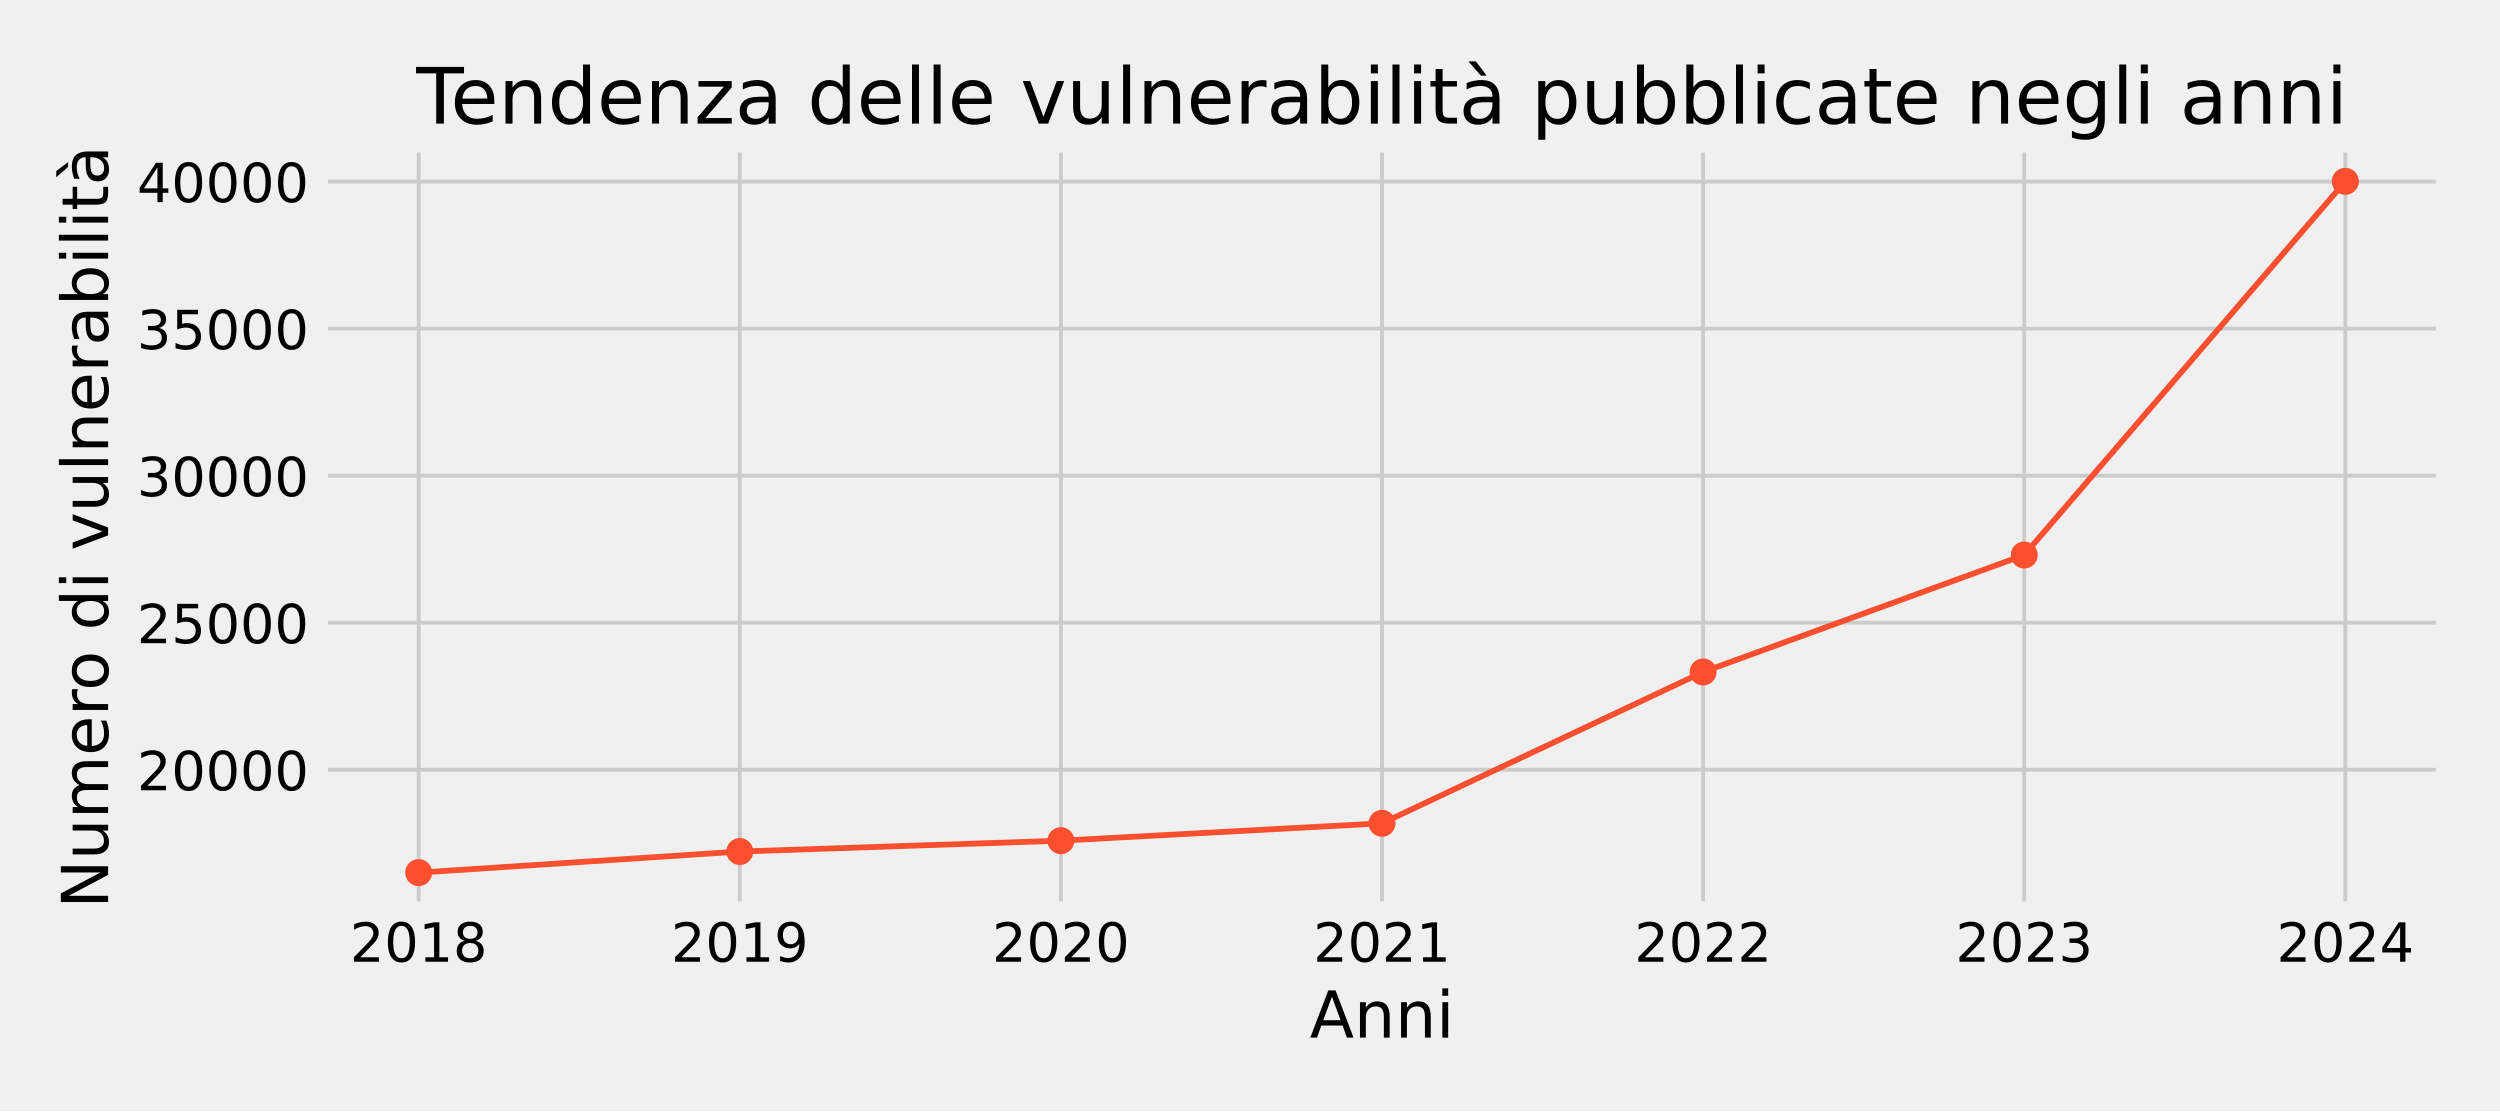
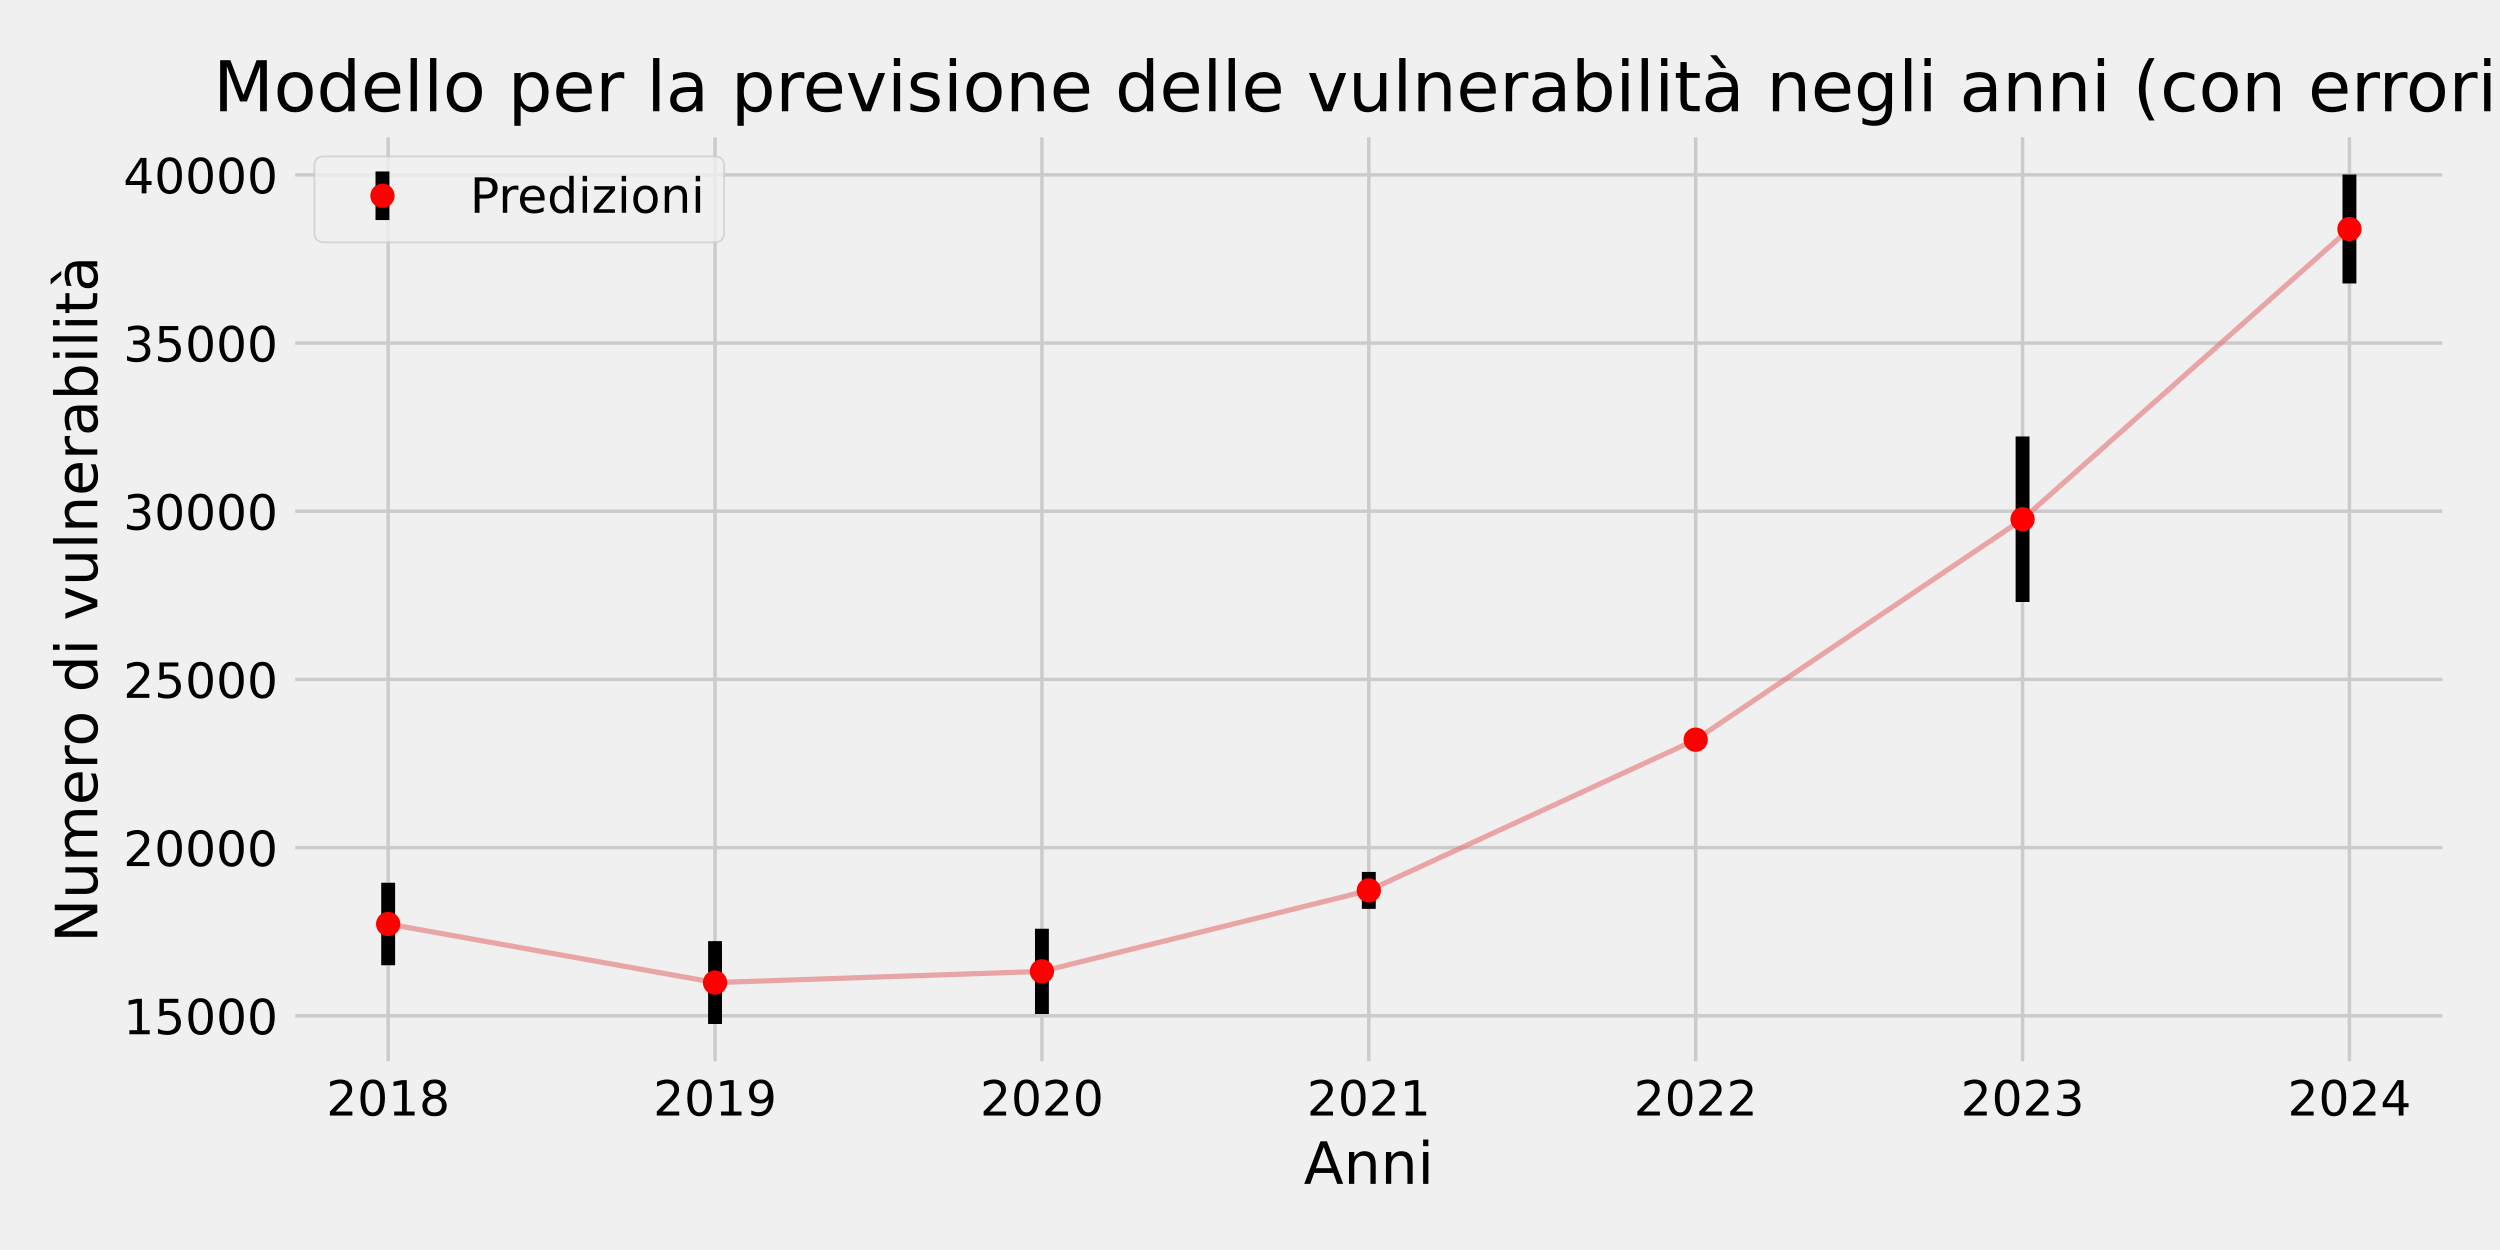
- <svg xmlns="http://www.w3.org/2000/svg" xmlns:xlink="http://www.w3.org/1999/xlink" width="648pt" height="288pt" viewBox="0 0 648 288" version="1.1">
+ <svg xmlns="http://www.w3.org/2000/svg" xmlns:xlink="http://www.w3.org/1999/xlink" width="720pt" height="360pt" viewBox="0 0 720 360" version="1.1">
  <defs>
    <style type="text/css">*{stroke-linejoin: round; stroke-linecap: butt}</style>
  </defs>
  <g id="figure_1">
    <g id="patch_1">
-       <path d="M 0 288  L 648 288  L 648 0  L 0 0  z " style="fill: #f0f0f0" />
+       <path d="M 0 360  L 720 360  L 720 0  L 0 0  z " style="fill: #f0f0f0" />
    </g>
    <g id="axes_1">
      <g id="patch_2">
-         <path d="M 83.55 235.14  L 632.88 235.14  L 632.88 38.04  L 83.55 38.04  z " style="fill: #f0f0f0" />
+         <path d="M 83.55 307.14  L 704.88 307.14  L 704.88 38.04  L 83.55 38.04  z " style="fill: #f0f0f0" />
      </g>
      <g id="matplotlib.axis_1">
        <g id="xtick_1">
          <g id="line2d_1">
-             <path d="M 108.52 235.14  L 108.52 38.04  " clip-path="url(#pa69c5b5492)" style="fill: none; stroke: #cbcbcb" />
+             <path d="M 111.792 307.14  L 111.792 38.04  " clip-path="url(#pb5e9bb5f07)" style="fill: none; stroke: #cbcbcb" />
          </g>
          <g id="line2d_2" />
          <g id="text_1">
-             <g transform="translate(90.70454 249.2778) scale(0.14 -0.14)">
+             <g transform="translate(93.97727 321.2778) scale(0.14 -0.14)">
              <defs>
                <path id="DejaVuSans-32" d="M 1228 531  L 3431 531  L 3431 0  L 469 0  L 469 531  Q 828 903 1448 1529  Q 2069 2156 2228 2338  Q 2531 2678 2651 2914  Q 2772 3150 2772 3378  Q 2772 3750 2511 3984  Q 2250 4219 1831 4219  Q 1534 4219 1204 4116  Q 875 4013 500 3803  L 500 4441  Q 881 4594 1212 4672  Q 1544 4750 1819 4750  Q 2544 4750 2975 4387  Q 3406 4025 3406 3419  Q 3406 3131 3298 2873  Q 3191 2616 2906 2266  Q 2828 2175 2409 1742  Q 1991 1309 1228 531  z " transform="scale(0.015625)" />
                <path id="DejaVuSans-30" d="M 2034 4250  Q 1547 4250 1301 3770  Q 1056 3291 1056 2328  Q 1056 1369 1301 889  Q 1547 409 2034 409  Q 2525 409 2770 889  Q 3016 1369 3016 2328  Q 3016 3291 2770 3770  Q 2525 4250 2034 4250  z M 2034 4750  Q 2819 4750 3233 4129  Q 3647 3509 3647 2328  Q 3647 1150 3233 529  Q 2819 -91 2034 -91  Q 1250 -91 836 529  Q 422 1150 422 2328  Q 422 3509 836 4129  Q 1250 4750 2034 4750  z " transform="scale(0.015625)" />
                <path id="DejaVuSans-31" d="M 794 531  L 1825 531  L 1825 4091  L 703 3866  L 703 4441  L 1819 4666  L 2450 4666  L 2450 531  L 3481 531  L 3481 0  L 794 0  L 794 531  z " transform="scale(0.015625)" />
                <path id="DejaVuSans-38" d="M 2034 2216  Q 1584 2216 1326 1975  Q 1069 1734 1069 1313  Q 1069 891 1326 650  Q 1584 409 2034 409  Q 2484 409 2743 651  Q 3003 894 3003 1313  Q 3003 1734 2745 1975  Q 2488 2216 2034 2216  z M 1403 2484  Q 997 2584 770 2862  Q 544 3141 544 3541  Q 544 4100 942 4425  Q 1341 4750 2034 4750  Q 2731 4750 3128 4425  Q 3525 4100 3525 3541  Q 3525 3141 3298 2862  Q 3072 2584 2669 2484  Q 3125 2378 3379 2068  Q 3634 1759 3634 1313  Q 3634 634 3220 271  Q 2806 -91 2034 -91  Q 1263 -91 848 271  Q 434 634 434 1313  Q 434 1759 690 2068  Q 947 2378 1403 2484  z M 1172 3481  Q 1172 3119 1398 2916  Q 1625 2713 2034 2713  Q 2441 2713 2670 2916  Q 2900 3119 2900 3481  Q 2900 3844 2670 4047  Q 2441 4250 2034 4250  Q 1625 4250 1398 4047  Q 1172 3844 1172 3481  z " transform="scale(0.015625)" />
              </defs>
              <use xlink:href="#DejaVuSans-32" />
              <use xlink:href="#DejaVuSans-30" x="63.623" />
              <use xlink:href="#DejaVuSans-31" x="127.246" />
              <use xlink:href="#DejaVuSans-38" x="190.869" />
            </g>
          </g>
        </g>
        <g id="xtick_2">
          <g id="line2d_3">
-             <path d="M 191.751 235.14  L 191.751 38.04  " clip-path="url(#pa69c5b5492)" style="fill: none; stroke: #cbcbcb" />
+             <path d="M 205.933 307.14  L 205.933 38.04  " clip-path="url(#pb5e9bb5f07)" style="fill: none; stroke: #cbcbcb" />
          </g>
          <g id="line2d_4" />
          <g id="text_2">
-             <g transform="translate(173.9364 249.2778) scale(0.14 -0.14)">
+             <g transform="translate(188.1182 321.2778) scale(0.14 -0.14)">
              <defs>
                <path id="DejaVuSans-39" d="M 703 97  L 703 672  Q 941 559 1184 500  Q 1428 441 1663 441  Q 2288 441 2617 861  Q 2947 1281 2994 2138  Q 2813 1869 2534 1725  Q 2256 1581 1919 1581  Q 1219 1581 811 2004  Q 403 2428 403 3163  Q 403 3881 828 4315  Q 1253 4750 1959 4750  Q 2769 4750 3195 4129  Q 3622 3509 3622 2328  Q 3622 1225 3098 567  Q 2575 -91 1691 -91  Q 1453 -91 1209 -44  Q 966 3 703 97  z M 1959 2075  Q 2384 2075 2632 2365  Q 2881 2656 2881 3163  Q 2881 3666 2632 3958  Q 2384 4250 1959 4250  Q 1534 4250 1286 3958  Q 1038 3666 1038 3163  Q 1038 2656 1286 2365  Q 1534 2075 1959 2075  z " transform="scale(0.015625)" />
              </defs>
              <use xlink:href="#DejaVuSans-32" />
              <use xlink:href="#DejaVuSans-30" x="63.623" />
              <use xlink:href="#DejaVuSans-31" x="127.246" />
              <use xlink:href="#DejaVuSans-39" x="190.869" />
            </g>
          </g>
        </g>
        <g id="xtick_3">
          <g id="line2d_5">
-             <path d="M 274.983 235.14  L 274.983 38.04  " clip-path="url(#pa69c5b5492)" style="fill: none; stroke: #cbcbcb" />
+             <path d="M 300.074 307.14  L 300.074 38.04  " clip-path="url(#pb5e9bb5f07)" style="fill: none; stroke: #cbcbcb" />
          </g>
          <g id="line2d_6" />
          <g id="text_3">
-             <g transform="translate(257.1682 249.2778) scale(0.14 -0.14)">
+             <g transform="translate(282.2591 321.2778) scale(0.14 -0.14)">
              <use xlink:href="#DejaVuSans-32" />
              <use xlink:href="#DejaVuSans-30" x="63.623" />
              <use xlink:href="#DejaVuSans-32" x="127.246" />
              <use xlink:href="#DejaVuSans-30" x="190.869" />
            </g>
          </g>
        </g>
        <g id="xtick_4">
          <g id="line2d_7">
-             <path d="M 358.215 235.14  L 358.215 38.04  " clip-path="url(#pa69c5b5492)" style="fill: none; stroke: #cbcbcb" />
+             <path d="M 394.215 307.14  L 394.215 38.04  " clip-path="url(#pb5e9bb5f07)" style="fill: none; stroke: #cbcbcb" />
          </g>
          <g id="line2d_8" />
          <g id="text_4">
-             <g transform="translate(340.4 249.2778) scale(0.14 -0.14)">
+             <g transform="translate(376.4 321.2778) scale(0.14 -0.14)">
              <use xlink:href="#DejaVuSans-32" />
              <use xlink:href="#DejaVuSans-30" x="63.623" />
              <use xlink:href="#DejaVuSans-32" x="127.246" />
              <use xlink:href="#DejaVuSans-31" x="190.869" />
            </g>
          </g>
        </g>
        <g id="xtick_5">
          <g id="line2d_9">
-             <path d="M 441.447 235.14  L 441.447 38.04  " clip-path="url(#pa69c5b5492)" style="fill: none; stroke: #cbcbcb" />
+             <path d="M 488.356 307.14  L 488.356 38.04  " clip-path="url(#pb5e9bb5f07)" style="fill: none; stroke: #cbcbcb" />
          </g>
          <g id="line2d_10" />
          <g id="text_5">
-             <g transform="translate(423.6318 249.2778) scale(0.14 -0.14)">
+             <g transform="translate(470.5409 321.2778) scale(0.14 -0.14)">
              <use xlink:href="#DejaVuSans-32" />
              <use xlink:href="#DejaVuSans-30" x="63.623" />
              <use xlink:href="#DejaVuSans-32" x="127.246" />
              <use xlink:href="#DejaVuSans-32" x="190.869" />
            </g>
          </g>
        </g>
        <g id="xtick_6">
          <g id="line2d_11">
-             <path d="M 524.679 235.14  L 524.679 38.04  " clip-path="url(#pa69c5b5492)" style="fill: none; stroke: #cbcbcb" />
+             <path d="M 582.497 307.14  L 582.497 38.04  " clip-path="url(#pb5e9bb5f07)" style="fill: none; stroke: #cbcbcb" />
          </g>
          <g id="line2d_12" />
          <g id="text_6">
-             <g transform="translate(506.8636 249.2778) scale(0.14 -0.14)">
+             <g transform="translate(564.6818 321.2778) scale(0.14 -0.14)">
              <defs>
                <path id="DejaVuSans-33" d="M 2597 2516  Q 3050 2419 3304 2112  Q 3559 1806 3559 1356  Q 3559 666 3084 287  Q 2609 -91 1734 -91  Q 1441 -91 1130 -33  Q 819 25 488 141  L 488 750  Q 750 597 1062 519  Q 1375 441 1716 441  Q 2309 441 2620 675  Q 2931 909 2931 1356  Q 2931 1769 2642 2001  Q 2353 2234 1838 2234  L 1294 2234  L 1294 2753  L 1863 2753  Q 2328 2753 2575 2939  Q 2822 3125 2822 3475  Q 2822 3834 2567 4026  Q 2313 4219 1838 4219  Q 1578 4219 1281 4162  Q 984 4106 628 3988  L 628 4550  Q 988 4650 1302 4700  Q 1616 4750 1894 4750  Q 2613 4750 3031 4423  Q 3450 4097 3450 3541  Q 3450 3153 3228 2886  Q 3006 2619 2597 2516  z " transform="scale(0.015625)" />
              </defs>
              <use xlink:href="#DejaVuSans-32" />
              <use xlink:href="#DejaVuSans-30" x="63.623" />
              <use xlink:href="#DejaVuSans-32" x="127.246" />
              <use xlink:href="#DejaVuSans-33" x="190.869" />
            </g>
          </g>
        </g>
        <g id="xtick_7">
          <g id="line2d_13">
-             <path d="M 607.91 235.14  L 607.91 38.04  " clip-path="url(#pa69c5b5492)" style="fill: none; stroke: #cbcbcb" />
+             <path d="M 676.638 307.14  L 676.638 38.04  " clip-path="url(#pb5e9bb5f07)" style="fill: none; stroke: #cbcbcb" />
          </g>
          <g id="line2d_14" />
          <g id="text_7">
-             <g transform="translate(590.0955 249.2778) scale(0.14 -0.14)">
+             <g transform="translate(658.8227 321.2778) scale(0.14 -0.14)">
              <defs>
                <path id="DejaVuSans-34" d="M 2419 4116  L 825 1625  L 2419 1625  L 2419 4116  z M 2253 4666  L 3047 4666  L 3047 1625  L 3713 1625  L 3713 1100  L 3047 1100  L 3047 0  L 2419 0  L 2419 1100  L 313 1100  L 313 1709  L 2253 4666  z " transform="scale(0.015625)" />
              </defs>
              <use xlink:href="#DejaVuSans-32" />
              <use xlink:href="#DejaVuSans-30" x="63.623" />
              <use xlink:href="#DejaVuSans-32" x="127.246" />
              <use xlink:href="#DejaVuSans-34" x="190.869" />
            </g>
          </g>
        </g>
        <g id="text_8">
-           <g transform="translate(339.4882 268.9547) scale(0.168 -0.168)">
+           <g transform="translate(375.4882 340.9547) scale(0.168 -0.168)">
            <defs>
              <path id="DejaVuSans-41" d="M 2188 4044  L 1331 1722  L 3047 1722  L 2188 4044  z M 1831 4666  L 2547 4666  L 4325 0  L 3669 0  L 3244 1197  L 1141 1197  L 716 0  L 50 0  L 1831 4666  z " transform="scale(0.015625)" />
              <path id="DejaVuSans-6e" d="M 3513 2113  L 3513 0  L 2938 0  L 2938 2094  Q 2938 2591 2744 2837  Q 2550 3084 2163 3084  Q 1697 3084 1428 2787  Q 1159 2491 1159 1978  L 1159 0  L 581 0  L 581 3500  L 1159 3500  L 1159 2956  Q 1366 3272 1645 3428  Q 1925 3584 2291 3584  Q 2894 3584 3203 3211  Q 3513 2838 3513 2113  z " transform="scale(0.015625)" />
              <path id="DejaVuSans-69" d="M 603 3500  L 1178 3500  L 1178 0  L 603 0  L 603 3500  z M 603 4863  L 1178 4863  L 1178 4134  L 603 4134  L 603 4863  z " transform="scale(0.015625)" />
            </defs>
            <use xlink:href="#DejaVuSans-41" />
            <use xlink:href="#DejaVuSans-6e" x="68.408" />
            <use xlink:href="#DejaVuSans-6e" x="131.787" />
            <use xlink:href="#DejaVuSans-69" x="195.166" />
          </g>
        </g>
      </g>
      <g id="matplotlib.axis_2">
        <g id="ytick_1">
          <g id="line2d_15">
-             <path d="M 83.55 199.517  L 632.88 199.517  " clip-path="url(#pa69c5b5492)" style="fill: none; stroke: #cbcbcb" />
+             <path d="M 83.55 292.547  L 704.88 292.547  " clip-path="url(#pb5e9bb5f07)" style="fill: none; stroke: #cbcbcb" />
          </g>
          <g id="line2d_16" />
          <g id="text_9">
-             <g transform="translate(35.5125 204.8364) scale(0.14 -0.14)">
-               <use xlink:href="#DejaVuSans-32" />
-               <use xlink:href="#DejaVuSans-30" x="63.623" />
-               <use xlink:href="#DejaVuSans-30" x="127.246" />
-               <use xlink:href="#DejaVuSans-30" x="190.869" />
-               <use xlink:href="#DejaVuSans-30" x="254.492" />
-             </g>
-           </g>
-         </g>
-         <g id="ytick_2">
-           <g id="line2d_17">
-             <path d="M 83.55 161.405  L 632.88 161.405  " clip-path="url(#pa69c5b5492)" style="fill: none; stroke: #cbcbcb" />
-           </g>
-           <g id="line2d_18" />
-           <g id="text_10">
-             <g transform="translate(35.5125 166.7239) scale(0.14 -0.14)">
+             <g transform="translate(35.5125 297.8661) scale(0.14 -0.14)">
              <defs>
                <path id="DejaVuSans-35" d="M 691 4666  L 3169 4666  L 3169 4134  L 1269 4134  L 1269 2991  Q 1406 3038 1543 3061  Q 1681 3084 1819 3084  Q 2600 3084 3056 2656  Q 3513 2228 3513 1497  Q 3513 744 3044 326  Q 2575 -91 1722 -91  Q 1428 -91 1123 -41  Q 819 9 494 109  L 494 744  Q 775 591 1075 516  Q 1375 441 1709 441  Q 2250 441 2565 725  Q 2881 1009 2881 1497  Q 2881 1984 2565 2268  Q 2250 2553 1709 2553  Q 1456 2553 1204 2497  Q 953 2441 691 2322  L 691 4666  z " transform="scale(0.015625)" />
              </defs>
-               <use xlink:href="#DejaVuSans-32" />
+               <use xlink:href="#DejaVuSans-31" />
              <use xlink:href="#DejaVuSans-35" x="63.623" />
+               <use xlink:href="#DejaVuSans-30" x="127.246" />
+               <use xlink:href="#DejaVuSans-30" x="190.869" />
+               <use xlink:href="#DejaVuSans-30" x="254.492" />
+             </g>
+           </g>
+         </g>
+         <g id="ytick_2">
+           <g id="line2d_17">
+             <path d="M 83.55 244.11  L 704.88 244.11  " clip-path="url(#pb5e9bb5f07)" style="fill: none; stroke: #cbcbcb" />
+           </g>
+           <g id="line2d_18" />
+           <g id="text_10">
+             <g transform="translate(35.5125 249.4285) scale(0.14 -0.14)">
+               <use xlink:href="#DejaVuSans-32" />
+               <use xlink:href="#DejaVuSans-30" x="63.623" />
              <use xlink:href="#DejaVuSans-30" x="127.246" />
              <use xlink:href="#DejaVuSans-30" x="190.869" />
              <use xlink:href="#DejaVuSans-30" x="254.492" />
            </g>
          </g>
        </g>
        <g id="ytick_3">
          <g id="line2d_19">
-             <path d="M 83.55 123.293  L 632.88 123.293  " clip-path="url(#pa69c5b5492)" style="fill: none; stroke: #cbcbcb" />
+             <path d="M 83.55 195.672  L 704.88 195.672  " clip-path="url(#pb5e9bb5f07)" style="fill: none; stroke: #cbcbcb" />
          </g>
          <g id="line2d_20" />
          <g id="text_11">
-             <g transform="translate(35.5125 128.6115) scale(0.14 -0.14)">
-               <use xlink:href="#DejaVuSans-33" />
-               <use xlink:href="#DejaVuSans-30" x="63.623" />
+             <g transform="translate(35.5125 200.9908) scale(0.14 -0.14)">
+               <use xlink:href="#DejaVuSans-32" />
+               <use xlink:href="#DejaVuSans-35" x="63.623" />
              <use xlink:href="#DejaVuSans-30" x="127.246" />
              <use xlink:href="#DejaVuSans-30" x="190.869" />
              <use xlink:href="#DejaVuSans-30" x="254.492" />
            </g>
          </g>
        </g>
        <g id="ytick_4">
          <g id="line2d_21">
-             <path d="M 83.55 85.18  L 632.88 85.18  " clip-path="url(#pa69c5b5492)" style="fill: none; stroke: #cbcbcb" />
+             <path d="M 83.55 147.234  L 704.88 147.234  " clip-path="url(#pb5e9bb5f07)" style="fill: none; stroke: #cbcbcb" />
          </g>
          <g id="line2d_22" />
          <g id="text_12">
-             <g transform="translate(35.5125 90.49904) scale(0.14 -0.14)">
+             <g transform="translate(35.5125 152.5532) scale(0.14 -0.14)">
+               <use xlink:href="#DejaVuSans-33" />
+               <use xlink:href="#DejaVuSans-30" x="63.623" />
+               <use xlink:href="#DejaVuSans-30" x="127.246" />
+               <use xlink:href="#DejaVuSans-30" x="190.869" />
+               <use xlink:href="#DejaVuSans-30" x="254.492" />
+             </g>
+           </g>
+         </g>
+         <g id="ytick_5">
+           <g id="line2d_23">
+             <path d="M 83.55 98.797  L 704.88 98.797  " clip-path="url(#pb5e9bb5f07)" style="fill: none; stroke: #cbcbcb" />
+           </g>
+           <g id="line2d_24" />
+           <g id="text_13">
+             <g transform="translate(35.5125 104.1155) scale(0.14 -0.14)">
              <use xlink:href="#DejaVuSans-33" />
              <use xlink:href="#DejaVuSans-35" x="63.623" />
              <use xlink:href="#DejaVuSans-30" x="127.246" />
              <use xlink:href="#DejaVuSans-30" x="190.869" />
              <use xlink:href="#DejaVuSans-30" x="254.492" />
            </g>
          </g>
        </g>
-         <g id="ytick_5">
-           <g id="line2d_23">
-             <path d="M 83.55 47.068  L 632.88 47.068  " clip-path="url(#pa69c5b5492)" style="fill: none; stroke: #cbcbcb" />
-           </g>
-           <g id="line2d_24" />
-           <g id="text_13">
-             <g transform="translate(35.5125 52.3866) scale(0.14 -0.14)">
+         <g id="ytick_6">
+           <g id="line2d_25">
+             <path d="M 83.55 50.359  L 704.88 50.359  " clip-path="url(#pb5e9bb5f07)" style="fill: none; stroke: #cbcbcb" />
+           </g>
+           <g id="line2d_26" />
+           <g id="text_14">
+             <g transform="translate(35.5125 55.67791) scale(0.14 -0.14)">
              <use xlink:href="#DejaVuSans-34" />
              <use xlink:href="#DejaVuSans-30" x="63.623" />
              <use xlink:href="#DejaVuSans-30" x="127.246" />
              <use xlink:href="#DejaVuSans-30" x="190.869" />
              <use xlink:href="#DejaVuSans-30" x="254.492" />
            </g>
          </g>
        </g>
-         <g id="text_14">
-           <g transform="translate(28.01863 235.4541) rotate(-90) scale(0.168 -0.168)">
+         <g id="text_15">
+           <g transform="translate(28.01863 271.4541) rotate(-90) scale(0.168 -0.168)">
            <defs>
              <path id="DejaVuSans-4e" d="M 628 4666  L 1478 4666  L 3547 763  L 3547 4666  L 4159 4666  L 4159 0  L 3309 0  L 1241 3903  L 1241 0  L 628 0  L 628 4666  z " transform="scale(0.015625)" />
              <path id="DejaVuSans-75" d="M 544 1381  L 544 3500  L 1119 3500  L 1119 1403  Q 1119 906 1312 657  Q 1506 409 1894 409  Q 2359 409 2629 706  Q 2900 1003 2900 1516  L 2900 3500  L 3475 3500  L 3475 0  L 2900 0  L 2900 538  Q 2691 219 2414 64  Q 2138 -91 1772 -91  Q 1169 -91 856 284  Q 544 659 544 1381  z M 1991 3584  L 1991 3584  z " transform="scale(0.015625)" />
              <path id="DejaVuSans-6d" d="M 3328 2828  Q 3544 3216 3844 3400  Q 4144 3584 4550 3584  Q 5097 3584 5394 3201  Q 5691 2819 5691 2113  L 5691 0  L 5113 0  L 5113 2094  Q 5113 2597 4934 2840  Q 4756 3084 4391 3084  Q 3944 3084 3684 2787  Q 3425 2491 3425 1978  L 3425 0  L 2847 0  L 2847 2094  Q 2847 2600 2669 2842  Q 2491 3084 2119 3084  Q 1678 3084 1418 2786  Q 1159 2488 1159 1978  L 1159 0  L 581 0  L 581 3500  L 1159 3500  L 1159 2956  Q 1356 3278 1631 3431  Q 1906 3584 2284 3584  Q 2666 3584 2933 3390  Q 3200 3197 3328 2828  z " transform="scale(0.015625)" />
              <path id="DejaVuSans-65" d="M 3597 1894  L 3597 1613  L 953 1613  Q 991 1019 1311 708  Q 1631 397 2203 397  Q 2534 397 2845 478  Q 3156 559 3463 722  L 3463 178  Q 3153 47 2828 -22  Q 2503 -91 2169 -91  Q 1331 -91 842 396  Q 353 884 353 1716  Q 353 2575 817 3079  Q 1281 3584 2069 3584  Q 2775 3584 3186 3129  Q 3597 2675 3597 1894  z M 3022 2063  Q 3016 2534 2758 2815  Q 2500 3097 2075 3097  Q 1594 3097 1305 2825  Q 1016 2553 972 2059  L 3022 2063  z " transform="scale(0.015625)" />
              <path id="DejaVuSans-72" d="M 2631 2963  Q 2534 3019 2420 3045  Q 2306 3072 2169 3072  Q 1681 3072 1420 2755  Q 1159 2438 1159 1844  L 1159 0  L 581 0  L 581 3500  L 1159 3500  L 1159 2956  Q 1341 3275 1631 3429  Q 1922 3584 2338 3584  Q 2397 3584 2469 3576  Q 2541 3569 2628 3553  L 2631 2963  z " transform="scale(0.015625)" />
              <path id="DejaVuSans-6f" d="M 1959 3097  Q 1497 3097 1228 2736  Q 959 2375 959 1747  Q 959 1119 1226 758  Q 1494 397 1959 397  Q 2419 397 2687 759  Q 2956 1122 2956 1747  Q 2956 2369 2687 2733  Q 2419 3097 1959 3097  z M 1959 3584  Q 2709 3584 3137 3096  Q 3566 2609 3566 1747  Q 3566 888 3137 398  Q 2709 -91 1959 -91  Q 1206 -91 779 398  Q 353 888 353 1747  Q 353 2609 779 3096  Q 1206 3584 1959 3584  z " transform="scale(0.015625)" />
              <path id="DejaVuSans-20" transform="scale(0.015625)" />
              <path id="DejaVuSans-64" d="M 2906 2969  L 2906 4863  L 3481 4863  L 3481 0  L 2906 0  L 2906 525  Q 2725 213 2448 61  Q 2172 -91 1784 -91  Q 1150 -91 751 415  Q 353 922 353 1747  Q 353 2572 751 3078  Q 1150 3584 1784 3584  Q 2172 3584 2448 3432  Q 2725 3281 2906 2969  z M 947 1747  Q 947 1113 1208 752  Q 1469 391 1925 391  Q 2381 391 2643 752  Q 2906 1113 2906 1747  Q 2906 2381 2643 2742  Q 2381 3103 1925 3103  Q 1469 3103 1208 2742  Q 947 2381 947 1747  z " transform="scale(0.015625)" />
              <path id="DejaVuSans-76" d="M 191 3500  L 800 3500  L 1894 563  L 2988 3500  L 3597 3500  L 2284 0  L 1503 0  L 191 3500  z " transform="scale(0.015625)" />
              <path id="DejaVuSans-6c" d="M 603 4863  L 1178 4863  L 1178 0  L 603 0  L 603 4863  z " transform="scale(0.015625)" />
              <path id="DejaVuSans-61" d="M 2194 1759  Q 1497 1759 1228 1600  Q 959 1441 959 1056  Q 959 750 1161 570  Q 1363 391 1709 391  Q 2188 391 2477 730  Q 2766 1069 2766 1631  L 2766 1759  L 2194 1759  z M 3341 1997  L 3341 0  L 2766 0  L 2766 531  Q 2569 213 2275 61  Q 1981 -91 1556 -91  Q 1019 -91 701 211  Q 384 513 384 1019  Q 384 1609 779 1909  Q 1175 2209 1959 2209  L 2766 2209  L 2766 2266  Q 2766 2663 2505 2880  Q 2244 3097 1772 3097  Q 1472 3097 1187 3025  Q 903 2953 641 2809  L 641 3341  Q 956 3463 1253 3523  Q 1550 3584 1831 3584  Q 2591 3584 2966 3190  Q 3341 2797 3341 1997  z " transform="scale(0.015625)" />
              <path id="DejaVuSans-62" d="M 3116 1747  Q 3116 2381 2855 2742  Q 2594 3103 2138 3103  Q 1681 3103 1420 2742  Q 1159 2381 1159 1747  Q 1159 1113 1420 752  Q 1681 391 2138 391  Q 2594 391 2855 752  Q 3116 1113 3116 1747  z M 1159 2969  Q 1341 3281 1617 3432  Q 1894 3584 2278 3584  Q 2916 3584 3314 3078  Q 3713 2572 3713 1747  Q 3713 922 3314 415  Q 2916 -91 2278 -91  Q 1894 -91 1617 61  Q 1341 213 1159 525  L 1159 0  L 581 0  L 581 4863  L 1159 4863  L 1159 2969  z " transform="scale(0.015625)" />
              <path id="DejaVuSans-74" d="M 1172 4494  L 1172 3500  L 2356 3500  L 2356 3053  L 1172 3053  L 1172 1153  Q 1172 725 1289 603  Q 1406 481 1766 481  L 2356 481  L 2356 0  L 1766 0  Q 1100 0 847 248  Q 594 497 594 1153  L 594 3053  L 172 3053  L 172 3500  L 594 3500  L 594 4494  L 1172 4494  z " transform="scale(0.015625)" />
              <path id="DejaVuSans-e0" d="M 2194 1759  Q 1497 1759 1228 1600  Q 959 1441 959 1056  Q 959 750 1161 570  Q 1363 391 1709 391  Q 2188 391 2477 730  Q 2766 1069 2766 1631  L 2766 1759  L 2194 1759  z M 3341 1997  L 3341 0  L 2766 0  L 2766 531  Q 2569 213 2275 61  Q 1981 -91 1556 -91  Q 1019 -91 701 211  Q 384 513 384 1019  Q 384 1609 779 1909  Q 1175 2209 1959 2209  L 2766 2209  L 2766 2266  Q 2766 2663 2505 2880  Q 2244 3097 1772 3097  Q 1472 3097 1187 3025  Q 903 2953 641 2809  L 641 3341  Q 956 3463 1253 3523  Q 1550 3584 1831 3584  Q 2591 3584 2966 3190  Q 3341 2797 3341 1997  z M 1403 5119  L 2284 3950  L 1806 3950  L 787 5119  L 1403 5119  z " transform="scale(0.015625)" />
            </defs>
            <use xlink:href="#DejaVuSans-4e" />
            <use xlink:href="#DejaVuSans-75" x="74.805" />
            <use xlink:href="#DejaVuSans-6d" x="138.184" />
            <use xlink:href="#DejaVuSans-65" x="235.596" />
            <use xlink:href="#DejaVuSans-72" x="297.119" />
            <use xlink:href="#DejaVuSans-6f" x="335.982" />
            <use xlink:href="#DejaVuSans-20" x="397.164" />
            <use xlink:href="#DejaVuSans-64" x="428.951" />
            <use xlink:href="#DejaVuSans-69" x="492.428" />
            <use xlink:href="#DejaVuSans-20" x="520.211" />
            <use xlink:href="#DejaVuSans-76" x="551.998" />
            <use xlink:href="#DejaVuSans-75" x="611.178" />
            <use xlink:href="#DejaVuSans-6c" x="674.557" />
            <use xlink:href="#DejaVuSans-6e" x="702.34" />
            <use xlink:href="#DejaVuSans-65" x="765.719" />
            <use xlink:href="#DejaVuSans-72" x="827.242" />
            <use xlink:href="#DejaVuSans-61" x="868.355" />
            <use xlink:href="#DejaVuSans-62" x="929.635" />
            <use xlink:href="#DejaVuSans-69" x="993.111" />
            <use xlink:href="#DejaVuSans-6c" x="1020.895" />
            <use xlink:href="#DejaVuSans-69" x="1048.678" />
            <use xlink:href="#DejaVuSans-74" x="1076.461" />
            <use xlink:href="#DejaVuSans-e0" x="1115.67" />
          </g>
        </g>
      </g>
-       <g id="line2d_25">
-         <path d="M 108.52 226.181  L 191.751 220.716  L 274.983 217.895  L 358.215 213.398  L 441.447 174.173  L 524.679 143.858  L 607.91 46.999  " clip-path="url(#pa69c5b5492)" style="fill: none; stroke: #fc4f30; stroke-width: 1.5" />
+       <g id="line2d_27">
+         <path d="M 111.792 266.117  L 205.933 282.979  L 300.074 279.753  L 394.215 256.437  L 488.356 213.031  L 582.497 149.536  L 676.638 65.952  " clip-path="url(#pb5e9bb5f07)" style="fill: none; stroke: #e57373; stroke-opacity: 0.6; stroke-width: 1.5" />
+       </g>
+       <g id="LineCollection_1">
+         <path d="M 111.792 277.997  L 111.792 254.237  " clip-path="url(#pb5e9bb5f07)" style="fill: none; stroke: #000000; stroke-width: 4" />
+         <path d="M 205.933 294.908  L 205.933 271.051  " clip-path="url(#pb5e9bb5f07)" style="fill: none; stroke: #000000; stroke-width: 4" />
+         <path d="M 300.074 292.039  L 300.074 267.466  " clip-path="url(#pb5e9bb5f07)" style="fill: none; stroke: #000000; stroke-width: 4" />
+         <path d="M 394.215 261.751  L 394.215 251.123  " clip-path="url(#pb5e9bb5f07)" style="fill: none; stroke: #000000; stroke-width: 4" />
+         <path d="M 488.356 214.164  L 488.356 211.899  " clip-path="url(#pb5e9bb5f07)" style="fill: none; stroke: #000000; stroke-width: 4" />
+         <path d="M 582.497 173.371  L 582.497 125.702  " clip-path="url(#pb5e9bb5f07)" style="fill: none; stroke: #000000; stroke-width: 4" />
+         <path d="M 676.638 81.633  L 676.638 50.272  " clip-path="url(#pb5e9bb5f07)" style="fill: none; stroke: #000000; stroke-width: 4" />
+       </g>
+       <g id="line2d_28">
        <defs>
-           <path id="m5bcca21108" d="M 0 3  C 0.796 3 1.559 2.684 2.121 2.121  C 2.684 1.559 3 0.796 3 0  C 3 -0.796 2.684 -1.559 2.121 -2.121  C 1.559 -2.684 0.796 -3 0 -3  C -0.796 -3 -1.559 -2.684 -2.121 -2.121  C -2.684 -1.559 -3 -0.796 -3 0  C -3 0.796 -2.684 1.559 -2.121 2.121  C -1.559 2.684 -0.796 3 0 3  z " style="stroke: #fc4f30" />
+           <path id="mfcfa08d6d9" d="M 0 3  C 0.796 3 1.559 2.684 2.121 2.121  C 2.684 1.559 3 0.796 3 0  C 3 -0.796 2.684 -1.559 2.121 -2.121  C 1.559 -2.684 0.796 -3 0 -3  C -0.796 -3 -1.559 -2.684 -2.121 -2.121  C -2.684 -1.559 -3 -0.796 -3 0  C -3 0.796 -2.684 1.559 -2.121 2.121  C -1.559 2.684 -0.796 3 0 3  z " style="stroke: #ff0000" />
        </defs>
-         <g clip-path="url(#pa69c5b5492)">
-           <use xlink:href="#m5bcca21108" x="108.52" y="226.181" style="fill: #fc4f30; stroke: #fc4f30" />
-           <use xlink:href="#m5bcca21108" x="191.751" y="220.716" style="fill: #fc4f30; stroke: #fc4f30" />
-           <use xlink:href="#m5bcca21108" x="274.983" y="217.895" style="fill: #fc4f30; stroke: #fc4f30" />
-           <use xlink:href="#m5bcca21108" x="358.215" y="213.398" style="fill: #fc4f30; stroke: #fc4f30" />
-           <use xlink:href="#m5bcca21108" x="441.447" y="174.173" style="fill: #fc4f30; stroke: #fc4f30" />
-           <use xlink:href="#m5bcca21108" x="524.679" y="143.858" style="fill: #fc4f30; stroke: #fc4f30" />
-           <use xlink:href="#m5bcca21108" x="607.91" y="46.999" style="fill: #fc4f30; stroke: #fc4f30" />
+         <g clip-path="url(#pb5e9bb5f07)">
+           <use xlink:href="#mfcfa08d6d9" x="111.792" y="266.117" style="fill: #ff0000; stroke: #ff0000" />
+           <use xlink:href="#mfcfa08d6d9" x="205.933" y="282.979" style="fill: #ff0000; stroke: #ff0000" />
+           <use xlink:href="#mfcfa08d6d9" x="300.074" y="279.753" style="fill: #ff0000; stroke: #ff0000" />
+           <use xlink:href="#mfcfa08d6d9" x="394.215" y="256.437" style="fill: #ff0000; stroke: #ff0000" />
+           <use xlink:href="#mfcfa08d6d9" x="488.356" y="213.031" style="fill: #ff0000; stroke: #ff0000" />
+           <use xlink:href="#mfcfa08d6d9" x="582.497" y="149.536" style="fill: #ff0000; stroke: #ff0000" />
+           <use xlink:href="#mfcfa08d6d9" x="676.638" y="65.952" style="fill: #ff0000; stroke: #ff0000" />
        </g>
      </g>
      <g id="patch_3">
-         <path d="M 83.55 235.14  L 83.55 38.04  " style="fill: none; stroke: #f0f0f0; stroke-width: 3; stroke-linejoin: miter; stroke-linecap: square" />
+         <path d="M 83.55 307.14  L 83.55 38.04  " style="fill: none; stroke: #f0f0f0; stroke-width: 3; stroke-linejoin: miter; stroke-linecap: square" />
      </g>
      <g id="patch_4">
-         <path d="M 632.88 235.14  L 632.88 38.04  " style="fill: none; stroke: #f0f0f0; stroke-width: 3; stroke-linejoin: miter; stroke-linecap: square" />
+         <path d="M 704.88 307.14  L 704.88 38.04  " style="fill: none; stroke: #f0f0f0; stroke-width: 3; stroke-linejoin: miter; stroke-linecap: square" />
      </g>
      <g id="patch_5">
-         <path d="M 83.55 235.14  L 632.88 235.14  " style="fill: none; stroke: #f0f0f0; stroke-width: 3; stroke-linejoin: miter; stroke-linecap: square" />
+         <path d="M 83.55 307.14  L 704.88 307.14  " style="fill: none; stroke: #f0f0f0; stroke-width: 3; stroke-linejoin: miter; stroke-linecap: square" />
      </g>
      <g id="patch_6">
-         <path d="M 83.55 38.04  L 632.88 38.04  " style="fill: none; stroke: #f0f0f0; stroke-width: 3; stroke-linejoin: miter; stroke-linecap: square" />
-       </g>
-       <g id="text_15">
-         <g transform="translate(107.9018 32.04) scale(0.2016 -0.2016)">
+         <path d="M 83.55 38.04  L 704.88 38.04  " style="fill: none; stroke: #f0f0f0; stroke-width: 3; stroke-linejoin: miter; stroke-linecap: square" />
+       </g>
+       <g id="text_16">
+         <g transform="translate(61.4238 32.04) scale(0.2016 -0.2016)">
          <defs>
-             <path id="DejaVuSans-54" d="M -19 4666  L 3928 4666  L 3928 4134  L 2272 4134  L 2272 0  L 1638 0  L 1638 4134  L -19 4134  L -19 4666  z " transform="scale(0.015625)" />
-             <path id="DejaVuSans-7a" d="M 353 3500  L 3084 3500  L 3084 2975  L 922 459  L 3084 459  L 3084 0  L 275 0  L 275 525  L 2438 3041  L 353 3041  L 353 3500  z " transform="scale(0.015625)" />
+             <path id="DejaVuSans-4d" d="M 628 4666  L 1569 4666  L 2759 1491  L 3956 4666  L 4897 4666  L 4897 0  L 4281 0  L 4281 4097  L 3078 897  L 2444 897  L 1241 4097  L 1241 0  L 628 0  L 628 4666  z " transform="scale(0.015625)" />
            <path id="DejaVuSans-70" d="M 1159 525  L 1159 -1331  L 581 -1331  L 581 3500  L 1159 3500  L 1159 2969  Q 1341 3281 1617 3432  Q 1894 3584 2278 3584  Q 2916 3584 3314 3078  Q 3713 2572 3713 1747  Q 3713 922 3314 415  Q 2916 -91 2278 -91  Q 1894 -91 1617 61  Q 1341 213 1159 525  z M 3116 1747  Q 3116 2381 2855 2742  Q 2594 3103 2138 3103  Q 1681 3103 1420 2742  Q 1159 2381 1159 1747  Q 1159 1113 1420 752  Q 1681 391 2138 391  Q 2594 391 2855 752  Q 3116 1113 3116 1747  z " transform="scale(0.015625)" />
+             <path id="DejaVuSans-73" d="M 2834 3397  L 2834 2853  Q 2591 2978 2328 3040  Q 2066 3103 1784 3103  Q 1356 3103 1142 2972  Q 928 2841 928 2578  Q 928 2378 1081 2264  Q 1234 2150 1697 2047  L 1894 2003  Q 2506 1872 2764 1633  Q 3022 1394 3022 966  Q 3022 478 2636 193  Q 2250 -91 1575 -91  Q 1294 -91 989 -36  Q 684 19 347 128  L 347 722  Q 666 556 975 473  Q 1284 391 1588 391  Q 1994 391 2212 530  Q 2431 669 2431 922  Q 2431 1156 2273 1281  Q 2116 1406 1581 1522  L 1381 1569  Q 847 1681 609 1914  Q 372 2147 372 2553  Q 372 3047 722 3315  Q 1072 3584 1716 3584  Q 2034 3584 2315 3537  Q 2597 3491 2834 3397  z " transform="scale(0.015625)" />
+             <path id="DejaVuSans-67" d="M 2906 1791  Q 2906 2416 2648 2759  Q 2391 3103 1925 3103  Q 1463 3103 1205 2759  Q 947 2416 947 1791  Q 947 1169 1205 825  Q 1463 481 1925 481  Q 2391 481 2648 825  Q 2906 1169 2906 1791  z M 3481 434  Q 3481 -459 3084 -895  Q 2688 -1331 1869 -1331  Q 1566 -1331 1297 -1286  Q 1028 -1241 775 -1147  L 775 -588  Q 1028 -725 1275 -790  Q 1522 -856 1778 -856  Q 2344 -856 2625 -561  Q 2906 -266 2906 331  L 2906 616  Q 2728 306 2450 153  Q 2172 0 1784 0  Q 1141 0 747 490  Q 353 981 353 1791  Q 353 2603 747 3093  Q 1141 3584 1784 3584  Q 2172 3584 2450 3431  Q 2728 3278 2906 2969  L 2906 3500  L 3481 3500  L 3481 434  z " transform="scale(0.015625)" />
+             <path id="DejaVuSans-28" d="M 1984 4856  Q 1566 4138 1362 3434  Q 1159 2731 1159 2009  Q 1159 1288 1364 580  Q 1569 -128 1984 -844  L 1484 -844  Q 1016 -109 783 600  Q 550 1309 550 2009  Q 550 2706 781 3412  Q 1013 4119 1484 4856  L 1984 4856  z " transform="scale(0.015625)" />
            <path id="DejaVuSans-63" d="M 3122 3366  L 3122 2828  Q 2878 2963 2633 3030  Q 2388 3097 2138 3097  Q 1578 3097 1268 2742  Q 959 2388 959 1747  Q 959 1106 1268 751  Q 1578 397 2138 397  Q 2388 397 2633 464  Q 2878 531 3122 666  L 3122 134  Q 2881 22 2623 -34  Q 2366 -91 2075 -91  Q 1284 -91 818 406  Q 353 903 353 1747  Q 353 2603 823 3093  Q 1294 3584 2113 3584  Q 2378 3584 2631 3529  Q 2884 3475 3122 3366  z " transform="scale(0.015625)" />
-             <path id="DejaVuSans-67" d="M 2906 1791  Q 2906 2416 2648 2759  Q 2391 3103 1925 3103  Q 1463 3103 1205 2759  Q 947 2416 947 1791  Q 947 1169 1205 825  Q 1463 481 1925 481  Q 2391 481 2648 825  Q 2906 1169 2906 1791  z M 3481 434  Q 3481 -459 3084 -895  Q 2688 -1331 1869 -1331  Q 1566 -1331 1297 -1286  Q 1028 -1241 775 -1147  L 775 -588  Q 1028 -725 1275 -790  Q 1522 -856 1778 -856  Q 2344 -856 2625 -561  Q 2906 -266 2906 331  L 2906 616  Q 2728 306 2450 153  Q 2172 0 1784 0  Q 1141 0 747 490  Q 353 981 353 1791  Q 353 2603 747 3093  Q 1141 3584 1784 3584  Q 2172 3584 2450 3431  Q 2728 3278 2906 2969  L 2906 3500  L 3481 3500  L 3481 434  z " transform="scale(0.015625)" />
+             <path id="DejaVuSans-29" d="M 513 4856  L 1013 4856  Q 1481 4119 1714 3412  Q 1947 2706 1947 2009  Q 1947 1309 1714 600  Q 1481 -109 1013 -844  L 513 -844  Q 928 -128 1133 580  Q 1338 1288 1338 2009  Q 1338 2731 1133 3434  Q 928 4138 513 4856  z " transform="scale(0.015625)" />
          </defs>
-           <use xlink:href="#DejaVuSans-54" />
-           <use xlink:href="#DejaVuSans-65" x="44.084" />
-           <use xlink:href="#DejaVuSans-6e" x="105.607" />
-           <use xlink:href="#DejaVuSans-64" x="168.986" />
-           <use xlink:href="#DejaVuSans-65" x="232.463" />
-           <use xlink:href="#DejaVuSans-6e" x="293.986" />
-           <use xlink:href="#DejaVuSans-7a" x="357.365" />
-           <use xlink:href="#DejaVuSans-61" x="409.855" />
-           <use xlink:href="#DejaVuSans-20" x="471.135" />
-           <use xlink:href="#DejaVuSans-64" x="502.922" />
-           <use xlink:href="#DejaVuSans-65" x="566.398" />
-           <use xlink:href="#DejaVuSans-6c" x="627.922" />
-           <use xlink:href="#DejaVuSans-6c" x="655.705" />
-           <use xlink:href="#DejaVuSans-65" x="683.488" />
-           <use xlink:href="#DejaVuSans-20" x="745.012" />
-           <use xlink:href="#DejaVuSans-76" x="776.799" />
-           <use xlink:href="#DejaVuSans-75" x="835.979" />
-           <use xlink:href="#DejaVuSans-6c" x="899.357" />
-           <use xlink:href="#DejaVuSans-6e" x="927.141" />
-           <use xlink:href="#DejaVuSans-65" x="990.52" />
-           <use xlink:href="#DejaVuSans-72" x="1052.043" />
-           <use xlink:href="#DejaVuSans-61" x="1093.156" />
-           <use xlink:href="#DejaVuSans-62" x="1154.436" />
-           <use xlink:href="#DejaVuSans-69" x="1217.912" />
-           <use xlink:href="#DejaVuSans-6c" x="1245.695" />
-           <use xlink:href="#DejaVuSans-69" x="1273.479" />
-           <use xlink:href="#DejaVuSans-74" x="1301.262" />
-           <use xlink:href="#DejaVuSans-e0" x="1340.471" />
-           <use xlink:href="#DejaVuSans-20" x="1401.75" />
-           <use xlink:href="#DejaVuSans-70" x="1433.537" />
-           <use xlink:href="#DejaVuSans-75" x="1497.014" />
-           <use xlink:href="#DejaVuSans-62" x="1560.393" />
-           <use xlink:href="#DejaVuSans-62" x="1623.869" />
-           <use xlink:href="#DejaVuSans-6c" x="1687.346" />
-           <use xlink:href="#DejaVuSans-69" x="1715.129" />
-           <use xlink:href="#DejaVuSans-63" x="1742.912" />
-           <use xlink:href="#DejaVuSans-61" x="1797.893" />
-           <use xlink:href="#DejaVuSans-74" x="1859.172" />
-           <use xlink:href="#DejaVuSans-65" x="1898.381" />
-           <use xlink:href="#DejaVuSans-20" x="1959.904" />
-           <use xlink:href="#DejaVuSans-6e" x="1991.691" />
-           <use xlink:href="#DejaVuSans-65" x="2055.07" />
-           <use xlink:href="#DejaVuSans-67" x="2116.594" />
-           <use xlink:href="#DejaVuSans-6c" x="2180.07" />
-           <use xlink:href="#DejaVuSans-69" x="2207.854" />
-           <use xlink:href="#DejaVuSans-20" x="2235.637" />
-           <use xlink:href="#DejaVuSans-61" x="2267.424" />
-           <use xlink:href="#DejaVuSans-6e" x="2328.703" />
-           <use xlink:href="#DejaVuSans-6e" x="2392.082" />
-           <use xlink:href="#DejaVuSans-69" x="2455.461" />
+           <use xlink:href="#DejaVuSans-4d" />
+           <use xlink:href="#DejaVuSans-6f" x="86.279" />
+           <use xlink:href="#DejaVuSans-64" x="147.461" />
+           <use xlink:href="#DejaVuSans-65" x="210.938" />
+           <use xlink:href="#DejaVuSans-6c" x="272.461" />
+           <use xlink:href="#DejaVuSans-6c" x="300.244" />
+           <use xlink:href="#DejaVuSans-6f" x="328.027" />
+           <use xlink:href="#DejaVuSans-20" x="389.209" />
+           <use xlink:href="#DejaVuSans-70" x="420.996" />
+           <use xlink:href="#DejaVuSans-65" x="484.473" />
+           <use xlink:href="#DejaVuSans-72" x="545.996" />
+           <use xlink:href="#DejaVuSans-20" x="587.109" />
+           <use xlink:href="#DejaVuSans-6c" x="618.896" />
+           <use xlink:href="#DejaVuSans-61" x="646.68" />
+           <use xlink:href="#DejaVuSans-20" x="707.959" />
+           <use xlink:href="#DejaVuSans-70" x="739.746" />
+           <use xlink:href="#DejaVuSans-72" x="803.223" />
+           <use xlink:href="#DejaVuSans-65" x="842.086" />
+           <use xlink:href="#DejaVuSans-76" x="903.609" />
+           <use xlink:href="#DejaVuSans-69" x="962.789" />
+           <use xlink:href="#DejaVuSans-73" x="990.572" />
+           <use xlink:href="#DejaVuSans-69" x="1042.672" />
+           <use xlink:href="#DejaVuSans-6f" x="1070.455" />
+           <use xlink:href="#DejaVuSans-6e" x="1131.637" />
+           <use xlink:href="#DejaVuSans-65" x="1195.016" />
+           <use xlink:href="#DejaVuSans-20" x="1256.539" />
+           <use xlink:href="#DejaVuSans-64" x="1288.326" />
+           <use xlink:href="#DejaVuSans-65" x="1351.803" />
+           <use xlink:href="#DejaVuSans-6c" x="1413.326" />
+           <use xlink:href="#DejaVuSans-6c" x="1441.109" />
+           <use xlink:href="#DejaVuSans-65" x="1468.893" />
+           <use xlink:href="#DejaVuSans-20" x="1530.416" />
+           <use xlink:href="#DejaVuSans-76" x="1562.203" />
+           <use xlink:href="#DejaVuSans-75" x="1621.383" />
+           <use xlink:href="#DejaVuSans-6c" x="1684.762" />
+           <use xlink:href="#DejaVuSans-6e" x="1712.545" />
+           <use xlink:href="#DejaVuSans-65" x="1775.924" />
+           <use xlink:href="#DejaVuSans-72" x="1837.447" />
+           <use xlink:href="#DejaVuSans-61" x="1878.561" />
+           <use xlink:href="#DejaVuSans-62" x="1939.84" />
+           <use xlink:href="#DejaVuSans-69" x="2003.316" />
+           <use xlink:href="#DejaVuSans-6c" x="2031.1" />
+           <use xlink:href="#DejaVuSans-69" x="2058.883" />
+           <use xlink:href="#DejaVuSans-74" x="2086.666" />
+           <use xlink:href="#DejaVuSans-e0" x="2125.875" />
+           <use xlink:href="#DejaVuSans-20" x="2187.154" />
+           <use xlink:href="#DejaVuSans-6e" x="2218.941" />
+           <use xlink:href="#DejaVuSans-65" x="2282.32" />
+           <use xlink:href="#DejaVuSans-67" x="2343.844" />
+           <use xlink:href="#DejaVuSans-6c" x="2407.32" />
+           <use xlink:href="#DejaVuSans-69" x="2435.104" />
+           <use xlink:href="#DejaVuSans-20" x="2462.887" />
+           <use xlink:href="#DejaVuSans-61" x="2494.674" />
+           <use xlink:href="#DejaVuSans-6e" x="2555.953" />
+           <use xlink:href="#DejaVuSans-6e" x="2619.332" />
+           <use xlink:href="#DejaVuSans-69" x="2682.711" />
+           <use xlink:href="#DejaVuSans-20" x="2710.494" />
+           <use xlink:href="#DejaVuSans-28" x="2742.281" />
+           <use xlink:href="#DejaVuSans-63" x="2781.295" />
+           <use xlink:href="#DejaVuSans-6f" x="2836.275" />
+           <use xlink:href="#DejaVuSans-6e" x="2897.457" />
+           <use xlink:href="#DejaVuSans-20" x="2960.836" />
+           <use xlink:href="#DejaVuSans-65" x="2992.623" />
+           <use xlink:href="#DejaVuSans-72" x="3054.146" />
+           <use xlink:href="#DejaVuSans-72" x="3093.51" />
+           <use xlink:href="#DejaVuSans-6f" x="3132.373" />
+           <use xlink:href="#DejaVuSans-72" x="3193.555" />
+           <use xlink:href="#DejaVuSans-69" x="3234.668" />
+           <use xlink:href="#DejaVuSans-29" x="3262.451" />
+         </g>
+       </g>
+       <g id="legend_1">
+         <g id="patch_7">
+           <path d="M 93.35 69.789  L 205.744 69.789  Q 208.544 69.789 208.544 66.989  L 208.544 47.84  Q 208.544 45.04 205.744 45.04  L 93.35 45.04  Q 90.55 45.04 90.55 47.84  L 90.55 66.989  Q 90.55 69.789 93.35 69.789  z " style="fill: #f0f0f0; opacity: 0.8; stroke: #cccccc; stroke-width: 0.5; stroke-linejoin: miter" />
+         </g>
+         <g id="LineCollection_2">
+           <path d="M 110.15 63.378  L 110.15 49.378  " style="fill: none; stroke: #000000; stroke-width: 4" />
+         </g>
+         <g id="line2d_29" />
+         <g id="line2d_30">
+           <g>
+             <use xlink:href="#mfcfa08d6d9" x="110.15" y="56.378" style="fill: #ff0000; stroke: #ff0000" />
+           </g>
+         </g>
+         <g id="text_17">
+           <g transform="translate(135.35 61.27781) scale(0.14 -0.14)">
+             <defs>
+               <path id="DejaVuSans-50" d="M 1259 4147  L 1259 2394  L 2053 2394  Q 2494 2394 2734 2622  Q 2975 2850 2975 3272  Q 2975 3691 2734 3919  Q 2494 4147 2053 4147  L 1259 4147  z M 628 4666  L 2053 4666  Q 2838 4666 3239 4311  Q 3641 3956 3641 3272  Q 3641 2581 3239 2228  Q 2838 1875 2053 1875  L 1259 1875  L 1259 0  L 628 0  L 628 4666  z " transform="scale(0.015625)" />
+               <path id="DejaVuSans-7a" d="M 353 3500  L 3084 3500  L 3084 2975  L 922 459  L 3084 459  L 3084 0  L 275 0  L 275 525  L 2438 3041  L 353 3041  L 353 3500  z " transform="scale(0.015625)" />
+             </defs>
+             <use xlink:href="#DejaVuSans-50" />
+             <use xlink:href="#DejaVuSans-72" x="58.553" />
+             <use xlink:href="#DejaVuSans-65" x="97.416" />
+             <use xlink:href="#DejaVuSans-64" x="158.939" />
+             <use xlink:href="#DejaVuSans-69" x="222.416" />
+             <use xlink:href="#DejaVuSans-7a" x="250.199" />
+             <use xlink:href="#DejaVuSans-69" x="302.689" />
+             <use xlink:href="#DejaVuSans-6f" x="330.473" />
+             <use xlink:href="#DejaVuSans-6e" x="391.654" />
+             <use xlink:href="#DejaVuSans-69" x="455.033" />
+           </g>
        </g>
      </g>
    </g>
  </g>
  <defs>
-     <clipPath id="pa69c5b5492">
-       <rect x="83.55" y="38.04" width="549.33" height="197.1" />
+     <clipPath id="pb5e9bb5f07">
+       <rect x="83.55" y="38.04" width="621.33" height="269.1" />
    </clipPath>
  </defs>
</svg>
